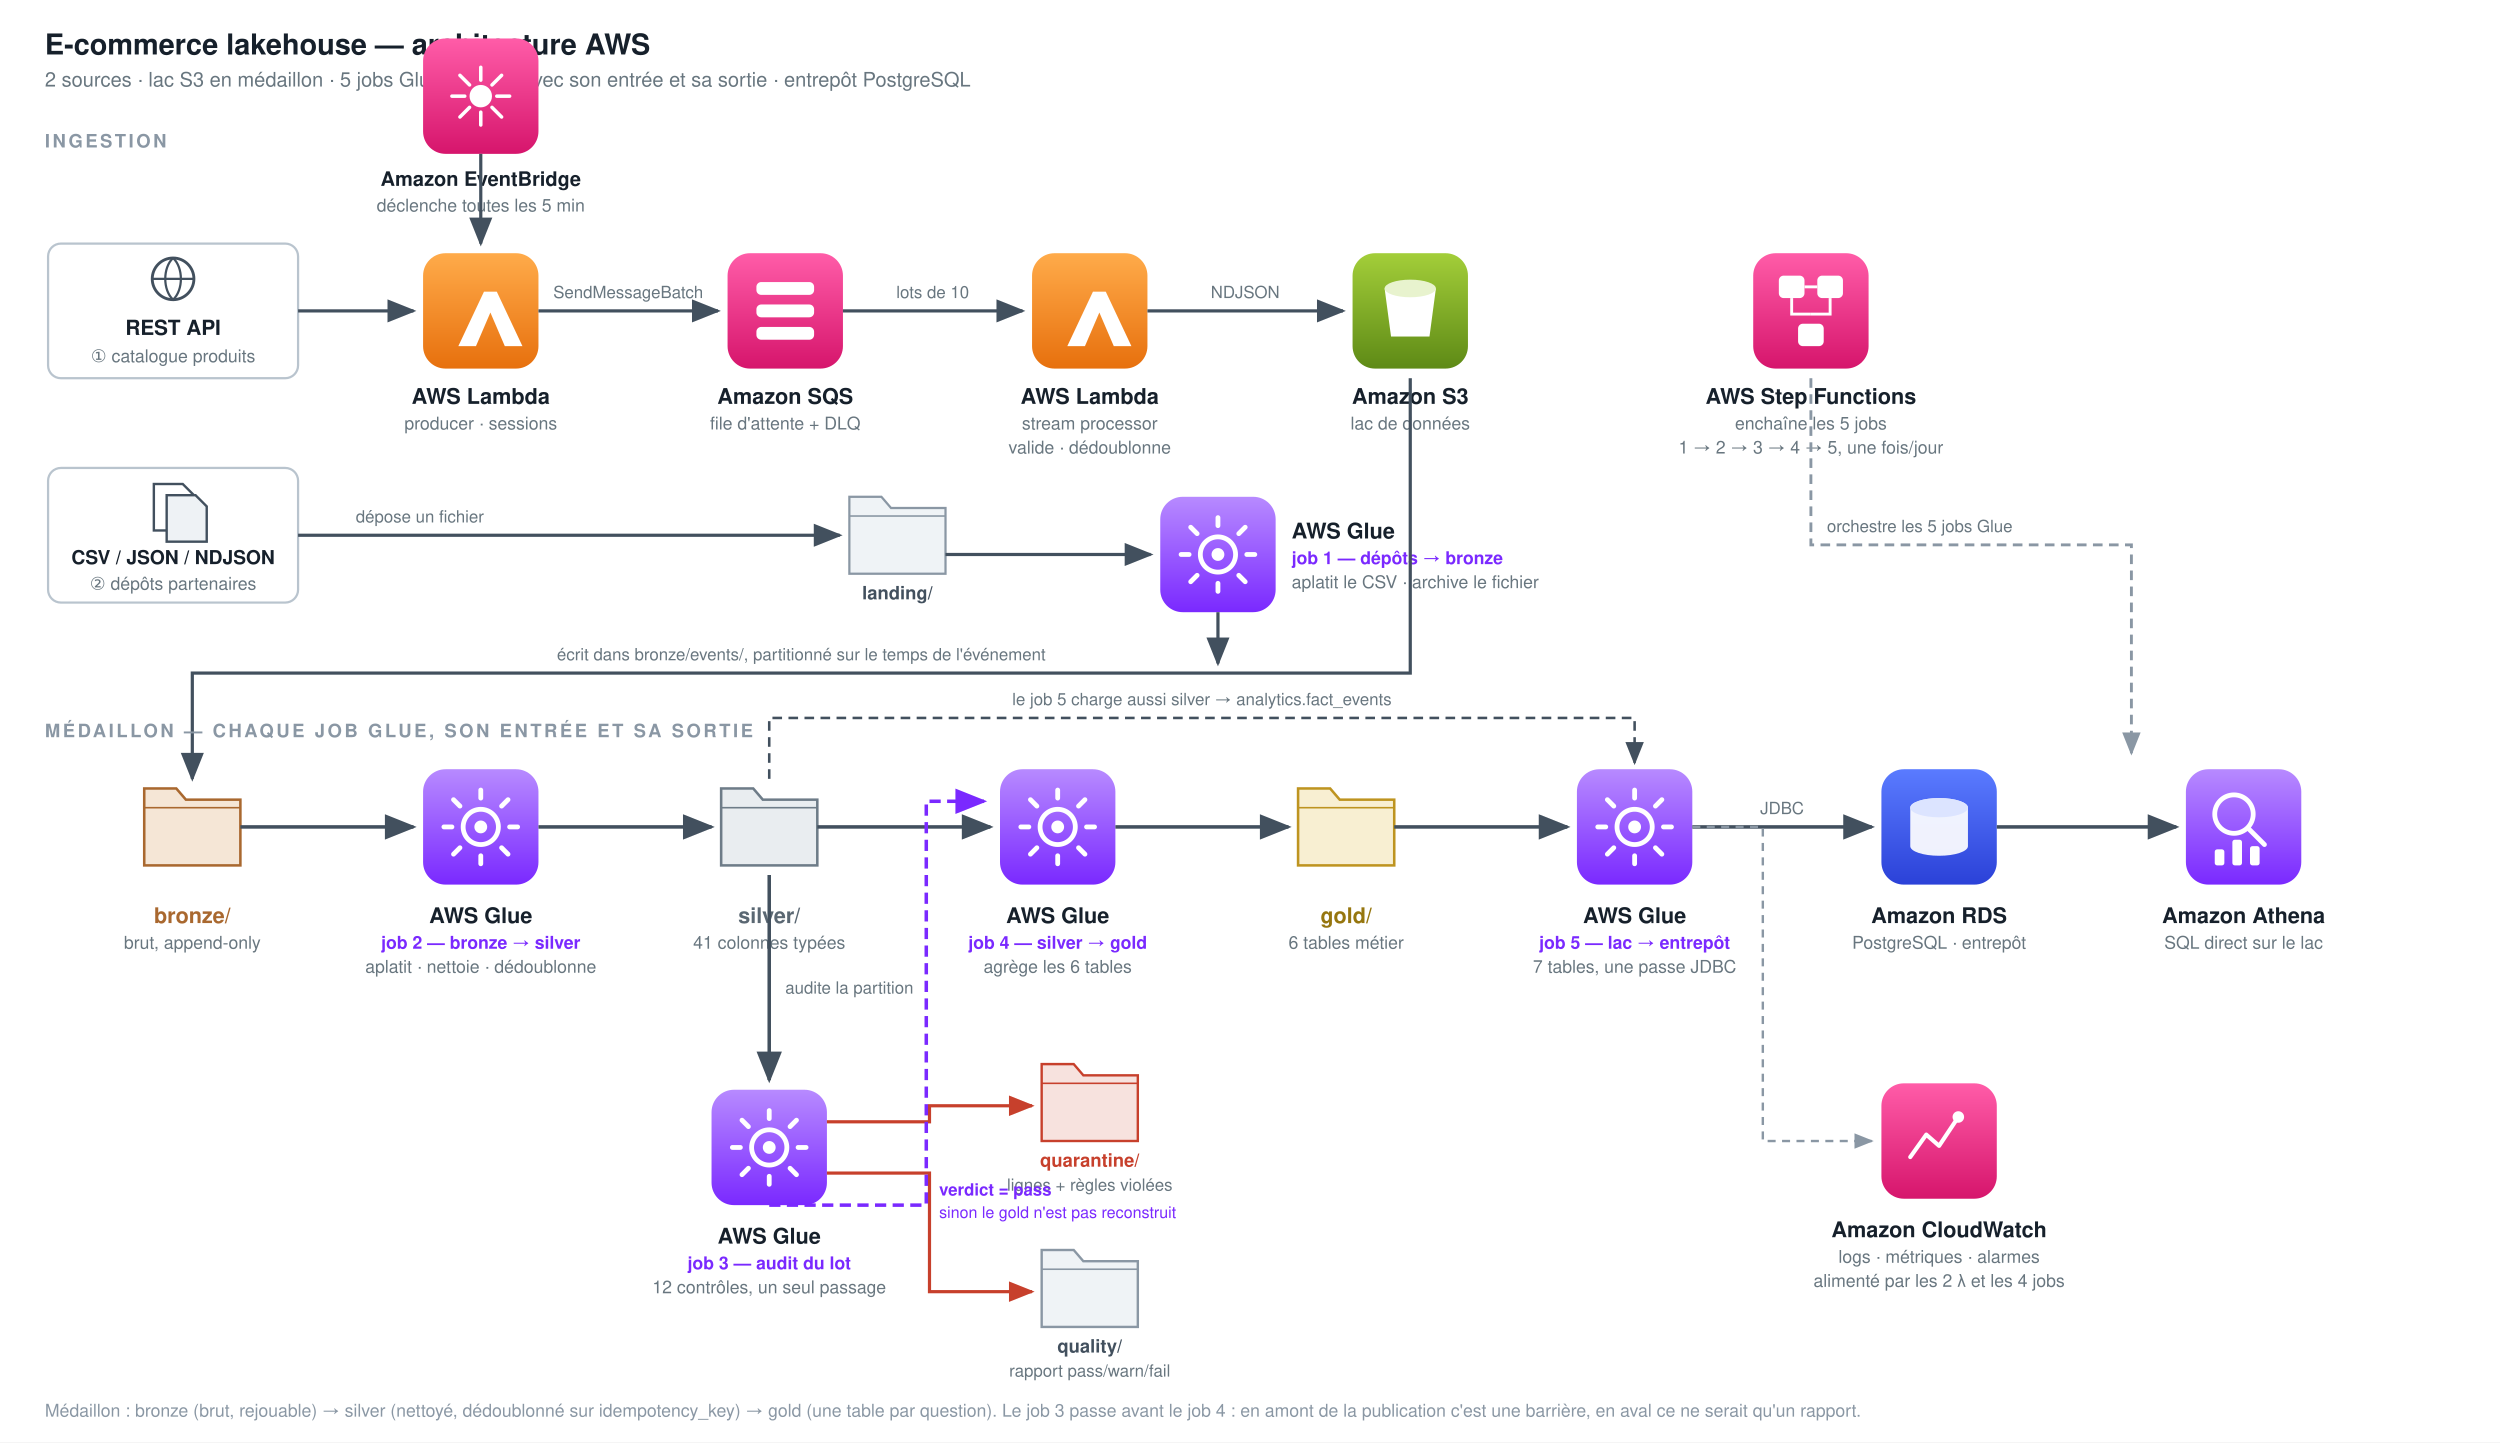
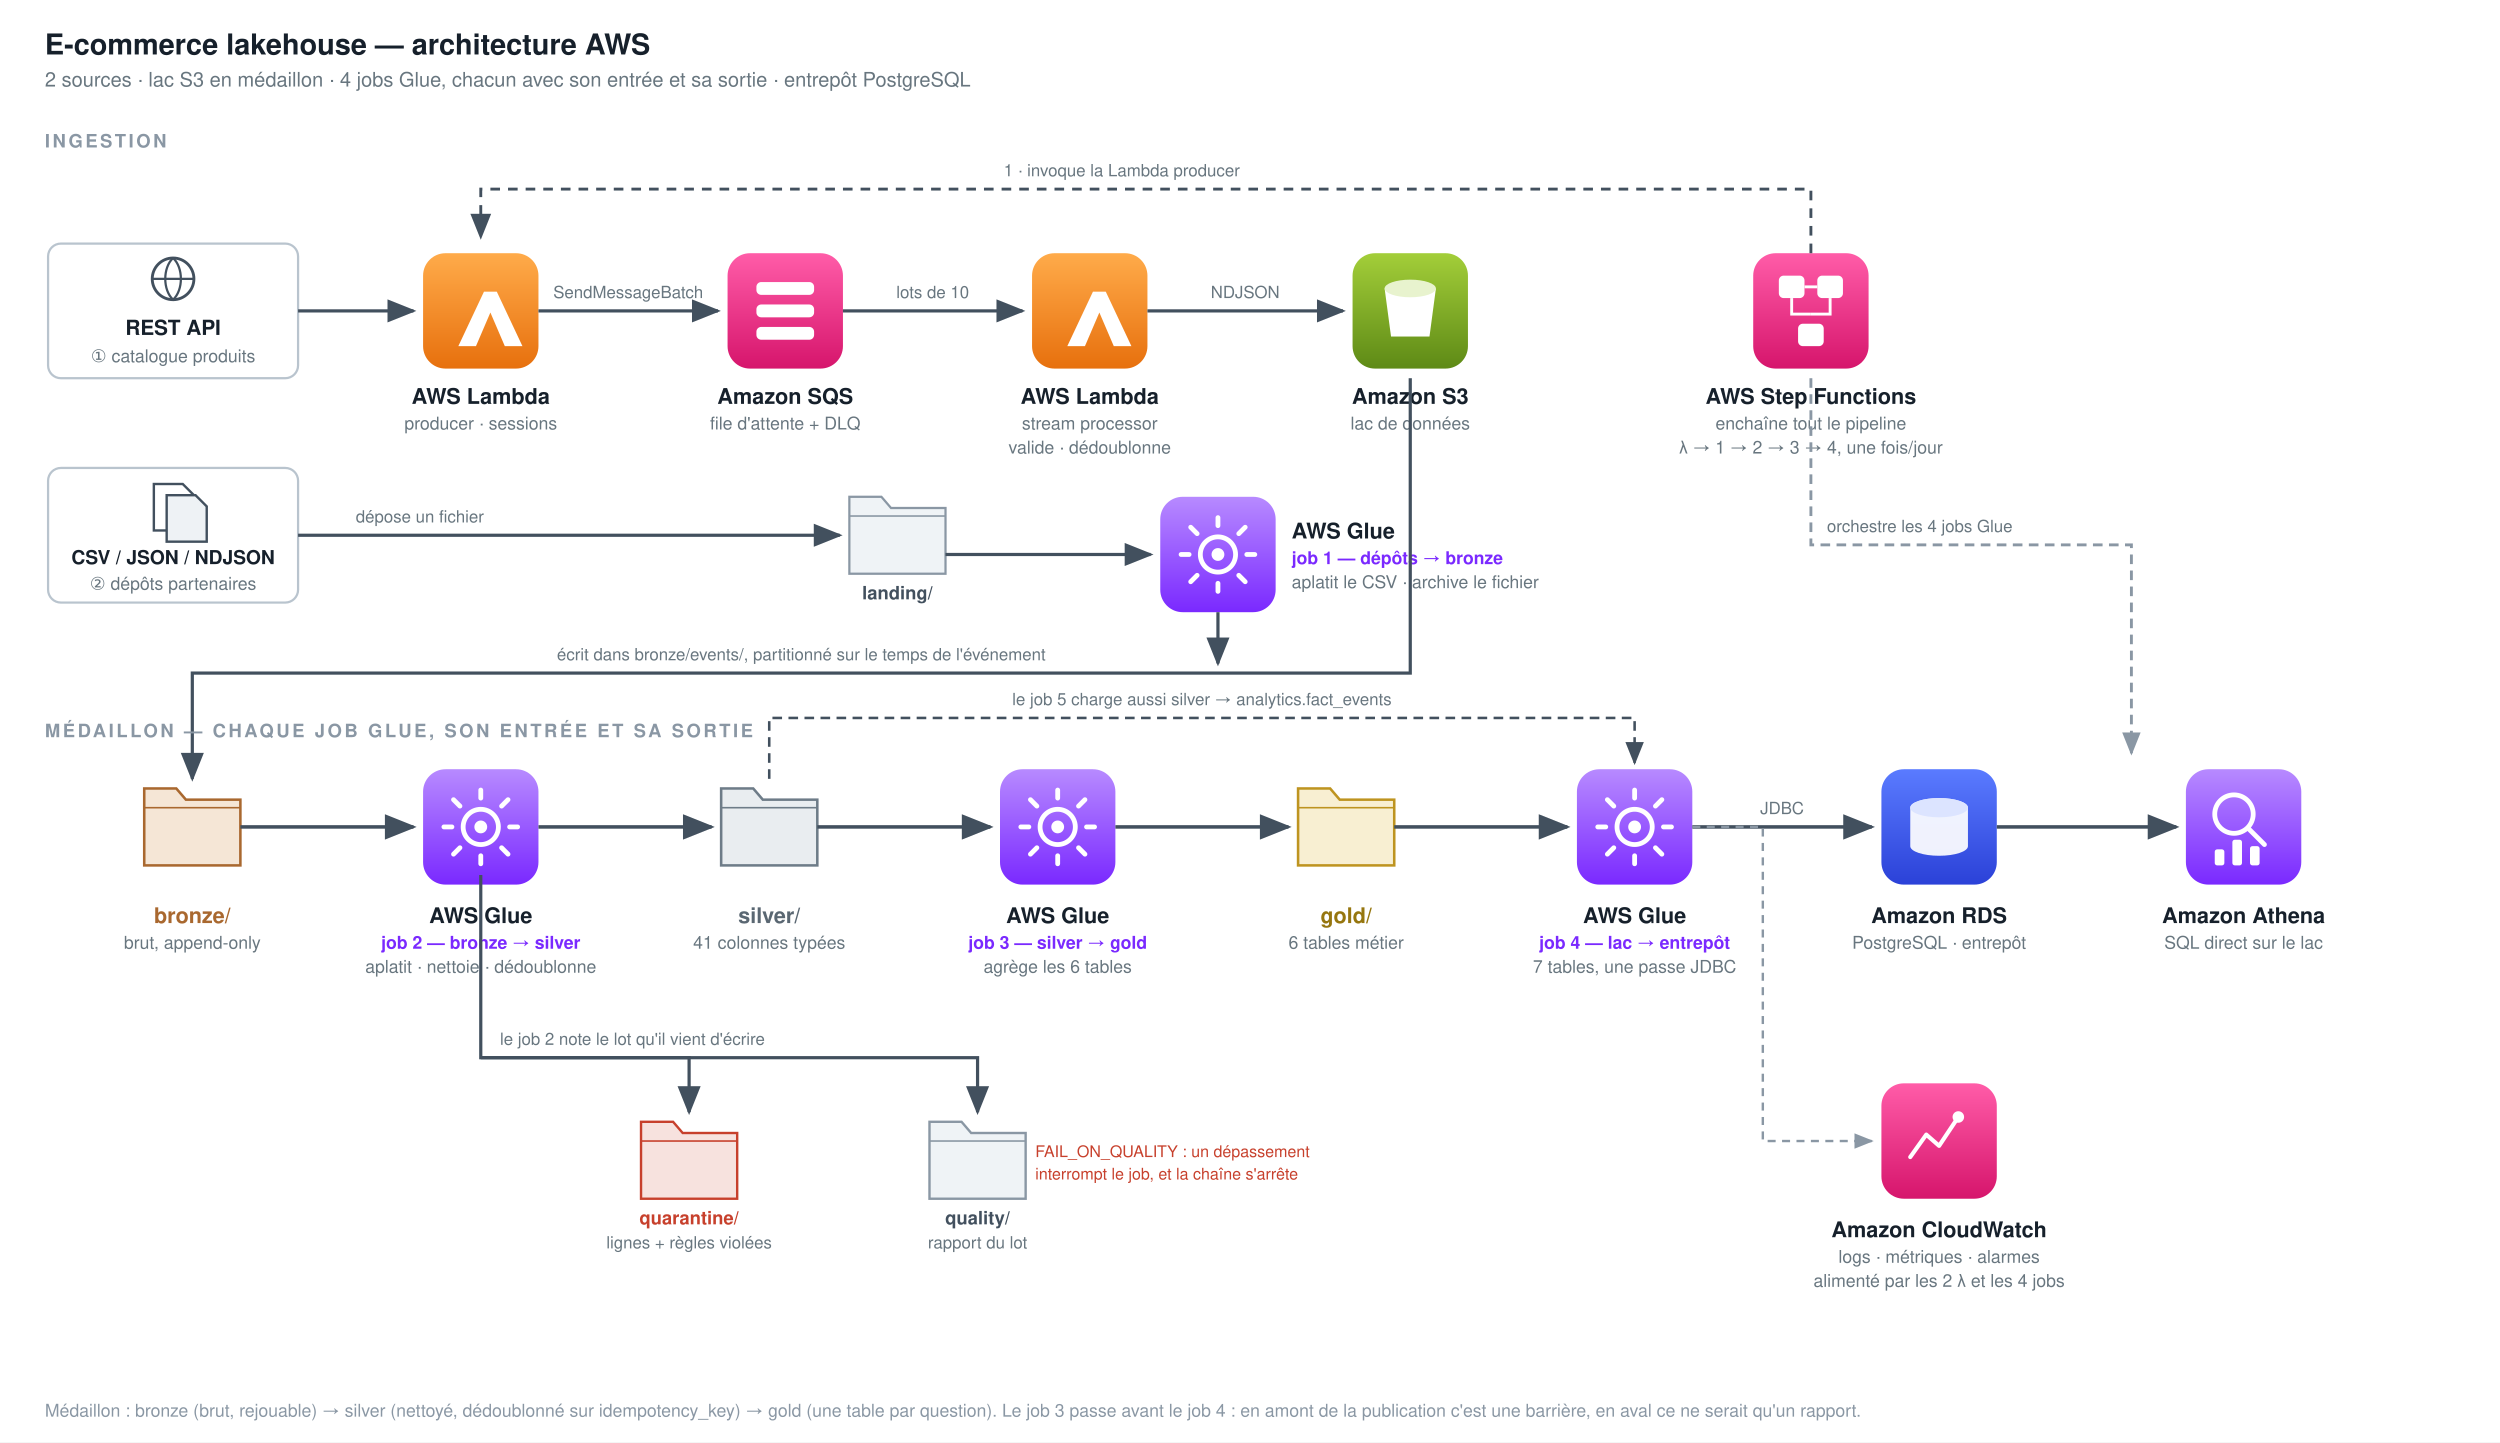
- <svg xmlns="http://www.w3.org/2000/svg" viewBox="0 0 1560 900" width="1560" height="900" font-family="Segoe UI, Helvetica Neue, Helvetica, Arial, sans-serif" role="img" aria-label="Architecture AWS du pipeline e-commerce : deux sources alimentent SQS et deux Lambda qui déposent les événements dans un lac S3 ; cinq jobs AWS Glue ingèrent les fichiers, transforment bronze en silver, auditent la qualité, construisent le gold et chargent PostgreSQL, le tout orchestré par Step Functions et supervisé par CloudWatch.">
+ <svg xmlns="http://www.w3.org/2000/svg" viewBox="0 0 1560 900" width="1560" height="900" font-family="Segoe UI, Helvetica Neue, Helvetica, Arial, sans-serif" role="img" aria-label="Architecture AWS du pipeline e-commerce : deux sources alimentent SQS et deux Lambda qui déposent les événements dans un lac S3 ; quatre jobs AWS Glue ingèrent les fichiers, transforment bronze en silver, construisent le gold et chargent PostgreSQL, le tout orchestré par Step Functions et supervisé par CloudWatch.">
  <defs>
    <linearGradient id="gCompute" x1="0" y1="0" x2="0" y2="1">
      <stop offset="0%" stop-color="#FFAB4A" />
      <stop offset="100%" stop-color="#E7700D" />
    </linearGradient>
    <linearGradient id="gIntegration" x1="0" y1="0" x2="0" y2="1">
      <stop offset="0%" stop-color="#FF5CA8" />
      <stop offset="100%" stop-color="#D6156C" />
    </linearGradient>
    <linearGradient id="gStorage" x1="0" y1="0" x2="0" y2="1">
      <stop offset="0%" stop-color="#A3CE39" />
      <stop offset="100%" stop-color="#5E8A16" />
    </linearGradient>
    <linearGradient id="gAnalytics" x1="0" y1="0" x2="0" y2="1">
      <stop offset="0%" stop-color="#B78AFF" />
      <stop offset="100%" stop-color="#7A29FF" />
    </linearGradient>
    <linearGradient id="gDatabase" x1="0" y1="0" x2="0" y2="1">
      <stop offset="0%" stop-color="#5A7BFF" />
      <stop offset="100%" stop-color="#2B41D8" />
    </linearGradient>
    <marker id="arrow" viewBox="0 0 10 8" refX="9" refY="4" markerWidth="9" markerHeight="8" orient="auto">
      <polygon points="0,0 10,4 0,8" fill="#42505E" />
    </marker>
    <marker id="arrowSoft" viewBox="0 0 10 8" refX="9" refY="4" markerWidth="8" markerHeight="7" orient="auto">
      <polygon points="0,0 10,4 0,8" fill="#8A97A4" />
    </marker>
    <marker id="arrowRed" viewBox="0 0 10 8" refX="9" refY="4" markerWidth="8" markerHeight="7" orient="auto">
      <polygon points="0,0 10,4 0,8" fill="#C7402C" />
    </marker>
    <marker id="arrowGold" viewBox="0 0 10 8" refX="9" refY="4" markerWidth="9" markerHeight="8" orient="auto">
      <polygon points="0,0 10,4 0,8" fill="#7A29FF" />
    </marker>
  </defs>
  <rect x="0" y="0" width="1560" height="900" fill="#FFFFFF" />
  <text x="28" y="34" font-size="18" font-weight="700" fill="#16202B">E-commerce lakehouse — architecture AWS</text>
-   <text x="28" y="54" font-size="12.5" fill="#68767F">2 sources · lac S3 en médaillon · 5 jobs Glue, chacun avec son entrée et sa sortie · entrepôt PostgreSQL</text>
+   <text x="28" y="54" font-size="12.5" fill="#68767F">2 sources · lac S3 en médaillon · 4 jobs Glue, chacun avec son entrée et sa sortie · entrepôt PostgreSQL</text>
  <text x="28" y="92" font-size="11.5" font-weight="700" fill="#8A97A4" letter-spacing="1.6">INGESTION</text>
-   <rect x="264" y="24" width="72" height="72" rx="14" fill="url(#gIntegration)" />
-   <g stroke="#FFFFFF" stroke-width="2.2" fill="none" stroke-linecap="round">
-     <circle cx="300" cy="60" r="7" fill="#FFFFFF" stroke="none" />
-     <path d="M300 42 v8 M300 70 v8 M282 60 h8 M310 60 h8" />
-     <path d="M287 47 l6 6 M313 73 l-6 -6 M313 47 l-6 6 M287 73 l6 -6" />
-   </g>
-   <text x="300" y="116" font-size="12.5" font-weight="600" fill="#16202B" text-anchor="middle">Amazon EventBridge</text>
-   <text x="300" y="132" font-size="11" fill="#68767F" text-anchor="middle">déclenche toutes les 5 min</text>
  <rect x="30" y="152" width="156" height="84" rx="8" fill="#FFFFFF" stroke="#B9C4CE" stroke-width="1.4" />
  <circle cx="108" cy="174" r="13" fill="none" stroke="#42505E" stroke-width="1.8" />
  <path d="M95 174 h26 M108 161 c6.5 6 6.5 20 0 26 c-6.5 -6 -6.5 -20 0 -26" fill="none" stroke="#42505E" stroke-width="1.4" />
  <text x="108" y="209" font-size="13" font-weight="600" fill="#16202B" text-anchor="middle">REST API</text>
  <text x="108" y="226" font-size="11" fill="#68767F" text-anchor="middle">① catalogue produits</text>
  <rect x="30" y="292" width="156" height="84" rx="8" fill="#FFFFFF" stroke="#B9C4CE" stroke-width="1.4" />
  <g stroke="#42505E" stroke-width="1.5" fill="#FFFFFF">
    <path d="M96 302 h18 l7 7 v22 h-25 z" />
    <path d="M104 309 h18 l7 7 v22 h-25 z" fill="#EEF2F5" />
  </g>
  <text x="108" y="352" font-size="12" font-weight="600" fill="#16202B" text-anchor="middle">CSV / JSON / NDJSON</text>
  <text x="108" y="368" font-size="11" fill="#68767F" text-anchor="middle">② dépôts partenaires</text>
  <rect x="264" y="158" width="72" height="72" rx="14" fill="url(#gCompute)" />
  <path d="M286 216 l16 -34 h8 l16 34 h-11 l-9 -21 l-9 21 z" fill="#FFFFFF" />
  <text x="300" y="252" font-size="13.5" font-weight="600" fill="#16202B" text-anchor="middle">AWS Lambda</text>
  <text x="300" y="268" font-size="11" fill="#68767F" text-anchor="middle">producer · sessions</text>
  <rect x="454" y="158" width="72" height="72" rx="14" fill="url(#gIntegration)" />
  <g fill="#FFFFFF">
    <rect x="472" y="176" width="36" height="8" rx="3" />
    <rect x="472" y="190" width="36" height="8" rx="3" />
    <rect x="472" y="204" width="36" height="8" rx="3" />
  </g>
  <text x="490" y="252" font-size="13.5" font-weight="600" fill="#16202B" text-anchor="middle">Amazon SQS</text>
  <text x="490" y="268" font-size="11" fill="#68767F" text-anchor="middle">file d'attente + DLQ</text>
  <path d="M530 310 h20 l6 7 h34 v41 h-60 z" fill="#EFF3F6" stroke="#8A97A4" stroke-width="1.4" />
  <path d="M530 322 h60" stroke="#8A97A4" stroke-width="1" />
  <text x="560" y="374" font-size="11.5" font-weight="600" fill="#42505E" text-anchor="middle">landing/</text>
  <rect x="644" y="158" width="72" height="72" rx="14" fill="url(#gCompute)" />
  <path d="M666 216 l16 -34 h8 l16 34 h-11 l-9 -21 l-9 21 z" fill="#FFFFFF" />
  <text x="680" y="252" font-size="13.5" font-weight="600" fill="#16202B" text-anchor="middle">AWS Lambda</text>
  <text x="680" y="268" font-size="11" fill="#68767F" text-anchor="middle">stream processor</text>
  <text x="680" y="283" font-size="11" fill="#68767F" text-anchor="middle">valide · dédoublonne</text>
  <rect x="844" y="158" width="72" height="72" rx="14" fill="url(#gStorage)" />
  <path d="M864 180 h32 l-4 30 h-24 z" fill="#FFFFFF" />
  <ellipse cx="880" cy="180" rx="16" ry="5.5" fill="#E8F3CE" />
  <text x="880" y="252" font-size="13.5" font-weight="600" fill="#16202B" text-anchor="middle">Amazon S3</text>
  <text x="880" y="268" font-size="11" fill="#68767F" text-anchor="middle">lac de données</text>
  <rect x="1094" y="158" width="72" height="72" rx="14" fill="url(#gIntegration)" />
  <g fill="#FFFFFF">
    <rect x="1110" y="172" width="16" height="14" rx="3" />
    <rect x="1134" y="172" width="16" height="14" rx="3" />
    <rect x="1122" y="202" width="16" height="14" rx="3" />
  </g>
  <g stroke="#FFFFFF" stroke-width="1.8" fill="none">
    <path d="M1126 179 h8" />
    <path d="M1118 186 v10 h12" />
    <path d="M1142 186 v10 h-12" />
  </g>
  <text x="1130" y="252" font-size="13.5" font-weight="600" fill="#16202B" text-anchor="middle">AWS Step Functions</text>
-   <text x="1130" y="268" font-size="11" fill="#68767F" text-anchor="middle">enchaîne les 5 jobs</text>
-   <text x="1130" y="283" font-size="11" fill="#68767F" text-anchor="middle">1 → 2 → 3 → 4 → 5, une fois/jour</text>
-   <g fill="none" stroke="#42505E" stroke-width="2" marker-end="url(#arrow)">
-     <line x1="300" y1="96" x2="300" y2="152" />
+   <text x="1130" y="268" font-size="11" fill="#68767F" text-anchor="middle">enchaîne tout le pipeline</text>
+   <text x="1130" y="283" font-size="11" fill="#68767F" text-anchor="middle">λ → 1 → 2 → 3 → 4, une fois/jour</text>
+   <path d="M1130 158 V118 H300 V148" fill="none" stroke="#42505E" stroke-width="1.8" stroke-dasharray="6 5" marker-end="url(#arrow)" />
+   <text x="700" y="110" font-size="10.5" fill="#68767F" text-anchor="middle">1 · invoque la Lambda producer</text>
+   <g fill="none" stroke="#42505E" stroke-width="2" marker-end="url(#arrow)">
    <line x1="186" y1="194" x2="258" y2="194" />
    <line x1="336" y1="194" x2="448" y2="194" />
    <line x1="526" y1="194" x2="638" y2="194" />
    <line x1="716" y1="194" x2="838" y2="194" />
    <line x1="186" y1="334" x2="524" y2="334" />
  </g>
  <text x="392" y="186" font-size="10.5" fill="#68767F" text-anchor="middle">SendMessageBatch</text>
  <text x="582" y="186" font-size="10.5" fill="#68767F" text-anchor="middle">lots de 10</text>
  <text x="777" y="186" font-size="10.5" fill="#68767F" text-anchor="middle">NDJSON</text>
  <text x="222" y="326" font-size="10.5" fill="#68767F">dépose un fichier</text>
  <g transform="translate(760,346)">
    <rect x="-36" y="-36" width="72" height="72" rx="14" fill="url(#gAnalytics)" />
    <g stroke="#FFFFFF" stroke-width="3" fill="none" stroke-linecap="round">
      <circle cx="0" cy="0" r="11" />
      <path d="M0 -18 v-5 M0 23 v-5 M-18 0 h-5 M23 0 h-5" />
      <path d="M-13 -13 l-4 -4 M13 13 l4 4 M13 -13 l4 -4 M-13 13 l-4 4" />
    </g>
    <circle cx="0" cy="0" r="4" fill="#FFFFFF" />
  </g>
  <text x="806" y="336" font-size="13.5" font-weight="600" fill="#16202B">AWS Glue</text>
  <text x="806" y="352" font-size="11" font-weight="700" fill="#7A29FF">job 1 — dépôts → bronze</text>
  <text x="806" y="367" font-size="11" fill="#68767F">aplatit le CSV · archive le fichier</text>
  <g fill="none" stroke="#42505E" stroke-width="2" marker-end="url(#arrow)">
    <line x1="590" y1="346" x2="718" y2="346" />
    <line x1="760" y1="382" x2="760" y2="414" />
  </g>
  <g fill="none" stroke="#42505E" stroke-width="2" marker-end="url(#arrow)">
    <polyline points="880,236 880,420 120,420 120,486" />
  </g>
  <text x="500" y="412" font-size="10.5" fill="#68767F" text-anchor="middle">écrit dans bronze/events/, partitionné sur le temps de l'événement</text>
  <text x="28" y="460" font-size="11.5" font-weight="700" fill="#8A97A4" letter-spacing="1.6">MÉDAILLON — CHAQUE JOB GLUE, SON ENTRÉE ET SA SORTIE</text>
  <path d="M90 492 h20 l6 7 h34 v41 h-60 z" fill="#F5E6D6" stroke="#A9682F" stroke-width="1.6" />
  <path d="M90 504 h60" stroke="#A9682F" stroke-width="1" />
  <text x="120" y="576" font-size="13.5" font-weight="700" fill="#A9682F" text-anchor="middle">bronze/</text>
  <text x="120" y="592" font-size="11" fill="#68767F" text-anchor="middle">brut, append-only</text>
  <g transform="translate(300,516)">
    <rect x="-36" y="-36" width="72" height="72" rx="14" fill="url(#gAnalytics)" />
    <g stroke="#FFFFFF" stroke-width="3" fill="none" stroke-linecap="round">
      <circle cx="0" cy="0" r="11" />
      <path d="M0 -18 v-5 M0 23 v-5 M-18 0 h-5 M23 0 h-5" />
      <path d="M-13 -13 l-4 -4 M13 13 l4 4 M13 -13 l4 -4 M-13 13 l-4 4" />
    </g>
    <circle cx="0" cy="0" r="4" fill="#FFFFFF" />
  </g>
  <text x="300" y="576" font-size="13.5" font-weight="600" fill="#16202B" text-anchor="middle">AWS Glue</text>
  <text x="300" y="592" font-size="11" font-weight="700" fill="#7A29FF" text-anchor="middle">job 2 — bronze → silver</text>
  <text x="300" y="607" font-size="11" fill="#68767F" text-anchor="middle">aplatit · nettoie · dédoublonne</text>
  <path d="M450 492 h20 l6 7 h34 v41 h-60 z" fill="#E9EDF0" stroke="#6E7C88" stroke-width="1.6" />
  <path d="M450 504 h60" stroke="#6E7C88" stroke-width="1" />
  <text x="480" y="576" font-size="13.5" font-weight="700" fill="#5A6772" text-anchor="middle">silver/</text>
  <text x="480" y="592" font-size="11" fill="#68767F" text-anchor="middle">41 colonnes typées</text>
  <g transform="translate(660,516)">
    <rect x="-36" y="-36" width="72" height="72" rx="14" fill="url(#gAnalytics)" />
    <g stroke="#FFFFFF" stroke-width="3" fill="none" stroke-linecap="round">
      <circle cx="0" cy="0" r="11" />
      <path d="M0 -18 v-5 M0 23 v-5 M-18 0 h-5 M23 0 h-5" />
      <path d="M-13 -13 l-4 -4 M13 13 l4 4 M13 -13 l4 -4 M-13 13 l-4 4" />
    </g>
    <circle cx="0" cy="0" r="4" fill="#FFFFFF" />
  </g>
  <text x="660" y="576" font-size="13.5" font-weight="600" fill="#16202B" text-anchor="middle">AWS Glue</text>
-   <text x="660" y="592" font-size="11" font-weight="700" fill="#7A29FF" text-anchor="middle">job 4 — silver → gold</text>
+   <text x="660" y="592" font-size="11" font-weight="700" fill="#7A29FF" text-anchor="middle">job 3 — silver → gold</text>
  <text x="660" y="607" font-size="11" fill="#68767F" text-anchor="middle">agrège les 6 tables</text>
  <path d="M810 492 h20 l6 7 h34 v41 h-60 z" fill="#F8EFD2" stroke="#BE9420" stroke-width="1.6" />
  <path d="M810 504 h60" stroke="#BE9420" stroke-width="1" />
  <text x="840" y="576" font-size="13.5" font-weight="700" fill="#96760F" text-anchor="middle">gold/</text>
  <text x="840" y="592" font-size="11" fill="#68767F" text-anchor="middle">6 tables métier</text>
  <g transform="translate(1020,516)">
    <rect x="-36" y="-36" width="72" height="72" rx="14" fill="url(#gAnalytics)" />
    <g stroke="#FFFFFF" stroke-width="3" fill="none" stroke-linecap="round">
      <circle cx="0" cy="0" r="11" />
      <path d="M0 -18 v-5 M0 23 v-5 M-18 0 h-5 M23 0 h-5" />
      <path d="M-13 -13 l-4 -4 M13 13 l4 4 M13 -13 l4 -4 M-13 13 l-4 4" />
    </g>
    <circle cx="0" cy="0" r="4" fill="#FFFFFF" />
  </g>
  <text x="1020" y="576" font-size="13.5" font-weight="600" fill="#16202B" text-anchor="middle">AWS Glue</text>
-   <text x="1020" y="592" font-size="11" font-weight="700" fill="#7A29FF" text-anchor="middle">job 5 — lac → entrepôt</text>
+   <text x="1020" y="592" font-size="11" font-weight="700" fill="#7A29FF" text-anchor="middle">job 4 — lac → entrepôt</text>
  <text x="1020" y="607" font-size="11" fill="#68767F" text-anchor="middle">7 tables, une passe JDBC</text>
  <rect x="1174" y="480" width="72" height="72" rx="14" fill="url(#gDatabase)" />
  <path d="M1192 504 a18 6 0 0 1 36 0 v24 a18 6 0 0 1 -36 0 z" fill="#FFFFFF" opacity=".92" />
  <ellipse cx="1210" cy="504" rx="18" ry="6" fill="#DCE4FF" />
  <text x="1210" y="576" font-size="13.5" font-weight="600" fill="#16202B" text-anchor="middle">Amazon RDS</text>
  <text x="1210" y="592" font-size="11" fill="#68767F" text-anchor="middle">PostgreSQL · entrepôt</text>
  <rect x="1364" y="480" width="72" height="72" rx="14" fill="url(#gAnalytics)" />
  <g stroke="#FFFFFF" stroke-width="3" fill="none" stroke-linecap="round">
    <circle cx="1394" cy="508" r="12" />
    <path d="M1403 517 l10 10" />
  </g>
  <g fill="#FFFFFF">
    <rect x="1382" y="530" width="6" height="10" rx="1.5" />
    <rect x="1393" y="524" width="6" height="16" rx="1.5" />
    <rect x="1404" y="528" width="6" height="12" rx="1.5" />
  </g>
  <text x="1400" y="576" font-size="13.5" font-weight="600" fill="#16202B" text-anchor="middle">Amazon Athena</text>
  <text x="1400" y="592" font-size="11" fill="#68767F" text-anchor="middle">SQL direct sur le lac</text>
  <g fill="none" stroke="#42505E" stroke-width="2.2" marker-end="url(#arrow)">
    <line x1="150" y1="516" x2="258" y2="516" />
    <line x1="336" y1="516" x2="444" y2="516" />
    <line x1="510" y1="516" x2="618" y2="516" />
    <line x1="696" y1="516" x2="804" y2="516" />
    <line x1="870" y1="516" x2="978" y2="516" />
    <line x1="1056" y1="516" x2="1168" y2="516" />
    <line x1="1246" y1="516" x2="1358" y2="516" />
  </g>
  <text x="1112" y="508" font-size="10.5" fill="#68767F" text-anchor="middle">JDBC</text>
  <g fill="none" stroke="#42505E" stroke-width="1.6" stroke-dasharray="6 4" marker-end="url(#arrow)">
    <polyline points="480,486 480,448 1020,448 1020,476" />
  </g>
  <text x="750" y="440" font-size="10.5" fill="#68767F" text-anchor="middle">le job 5 charge aussi silver → analytics.fact_events</text>
-   <g transform="translate(480,716)">
-     <rect x="-36" y="-36" width="72" height="72" rx="14" fill="url(#gAnalytics)" />
-     <g stroke="#FFFFFF" stroke-width="3" fill="none" stroke-linecap="round">
-       <circle cx="0" cy="0" r="11" />
-       <path d="M0 -18 v-5 M0 23 v-5 M-18 0 h-5 M23 0 h-5" />
-       <path d="M-13 -13 l-4 -4 M13 13 l4 4 M13 -13 l4 -4 M-13 13 l-4 4" />
-     </g>
-     <circle cx="0" cy="0" r="4" fill="#FFFFFF" />
-   </g>
-   <text x="480" y="776" font-size="13.5" font-weight="600" fill="#16202B" text-anchor="middle">AWS Glue</text>
-   <text x="480" y="792" font-size="11" font-weight="700" fill="#7A29FF" text-anchor="middle">job 3 — audit du lot</text>
-   <text x="480" y="807" font-size="11" fill="#68767F" text-anchor="middle">12 contrôles, un seul passage</text>
-   <path d="M650 664 h20 l6 7 h34 v41 h-60 z" fill="#F7E2DE" stroke="#C7402C" stroke-width="1.5" />
-   <path d="M650 676 h60" stroke="#C7402C" stroke-width="1" />
-   <text x="680" y="728" font-size="11.5" font-weight="700" fill="#C7402C" text-anchor="middle">quarantine/</text>
-   <text x="680" y="743" font-size="10.5" fill="#68767F" text-anchor="middle">lignes + règles violées</text>
-   <path d="M650 780 h20 l6 7 h34 v41 h-60 z" fill="#EFF3F6" stroke="#8A97A4" stroke-width="1.5" />
-   <path d="M650 792 h60" stroke="#8A97A4" stroke-width="1" />
-   <text x="680" y="844" font-size="11.5" font-weight="700" fill="#42505E" text-anchor="middle">quality/</text>
-   <text x="680" y="859" font-size="10.5" fill="#68767F" text-anchor="middle">rapport pass/warn/fail</text>
-   <g fill="none" stroke="#42505E" stroke-width="2.2" marker-end="url(#arrow)">
-     <line x1="480" y1="546" x2="480" y2="674" />
-   </g>
-   <text x="490" y="620" font-size="10.5" fill="#68767F">audite la partition</text>
-   <g fill="none" stroke="#C7402C" stroke-width="2" marker-end="url(#arrowRed)">
-     <polyline points="516,700 580,700 580,690 644,690" />
-     <polyline points="516,732 580,732 580,806 644,806" />
-   </g>
-   <g fill="none" stroke="#7A29FF" stroke-width="2.2" stroke-dasharray="7 4" marker-end="url(#arrowGold)">
-     <polyline points="480,752 578,752 578,500 614,500" />
-   </g>
-   <text x="586" y="746" font-size="10.5" font-weight="700" fill="#7A29FF">verdict = pass</text>
-   <text x="586" y="760" font-size="10" fill="#7A29FF">sinon le gold n'est pas reconstruit</text>
+   <path d="M400 700 h20 l6 7 h34 v41 h-60 z" fill="#F7E2DE" stroke="#C7402C" stroke-width="1.5" />
+   <path d="M400 712 h60" stroke="#C7402C" stroke-width="1" />
+   <text x="430" y="764" font-size="11.5" font-weight="700" fill="#C7402C" text-anchor="middle">quarantine/</text>
+   <text x="430" y="779" font-size="10.5" fill="#68767F" text-anchor="middle">lignes + règles violées</text>
+   <path d="M580 700 h20 l6 7 h34 v41 h-60 z" fill="#EFF3F6" stroke="#8A97A4" stroke-width="1.5" />
+   <path d="M580 712 h60" stroke="#8A97A4" stroke-width="1" />
+   <text x="610" y="764" font-size="11.5" font-weight="700" fill="#42505E" text-anchor="middle">quality/</text>
+   <text x="610" y="779" font-size="10.5" fill="#68767F" text-anchor="middle">rapport du lot</text>
+   <g fill="none" stroke="#42505E" stroke-width="2" marker-end="url(#arrow)">
+     <polyline points="300,546 300,660 430,660 430,694" />
+     <polyline points="300,660 610,660 610,694" />
+   </g>
+   <text x="312" y="652" font-size="10.5" fill="#68767F">le job 2 note le lot qu'il vient d'écrire</text>
+   <text x="646" y="722" font-size="10" fill="#C7402C">FAIL_ON_QUALITY : un dépassement</text>
+   <text x="646" y="736" font-size="10" fill="#C7402C">interrompt le job, et la chaîne s'arrête</text>
  <rect x="1174" y="676" width="72" height="72" rx="14" fill="url(#gIntegration)" />
  <g stroke="#FFFFFF" stroke-width="2.6" fill="none" stroke-linecap="round" stroke-linejoin="round">
    <path d="M1192 722 l10 -14 l8 7 l12 -18" />
  </g>
  <circle cx="1222" cy="697" r="3.6" fill="#FFFFFF" />
  <text x="1210" y="772" font-size="13.5" font-weight="600" fill="#16202B" text-anchor="middle">Amazon CloudWatch</text>
  <text x="1210" y="788" font-size="11" fill="#68767F" text-anchor="middle">logs · métriques · alarmes</text>
  <text x="1210" y="803" font-size="11" fill="#68767F" text-anchor="middle">alimenté par les 2 λ et les 4 jobs</text>
  <g fill="none" stroke="#8A97A4" stroke-width="1.5" stroke-dasharray="5 4" marker-end="url(#arrowSoft)">
    <polyline points="1056,516 1100,516 1100,712 1168,712" />
  </g>
  <g fill="none" stroke="#8A97A4" stroke-width="1.8" stroke-dasharray="6 4" marker-end="url(#arrowSoft)">
    <polyline points="1130,236 1130,340 1330,340 1330,470" />
  </g>
-   <text x="1140" y="332" font-size="10.5" fill="#68767F">orchestre les 5 jobs Glue</text>
+   <text x="1140" y="332" font-size="10.5" fill="#68767F">orchestre les 4 jobs Glue</text>
  <text x="28" y="884" font-size="11" fill="#8A97A4">Médaillon : bronze (brut, rejouable) → silver (nettoyé, dédoublonné sur idempotency_key) → gold (une table par question). Le job 3 passe avant le job 4 : en amont de la publication c'est une barrière, en aval ce ne serait qu'un rapport.</text>
</svg>
